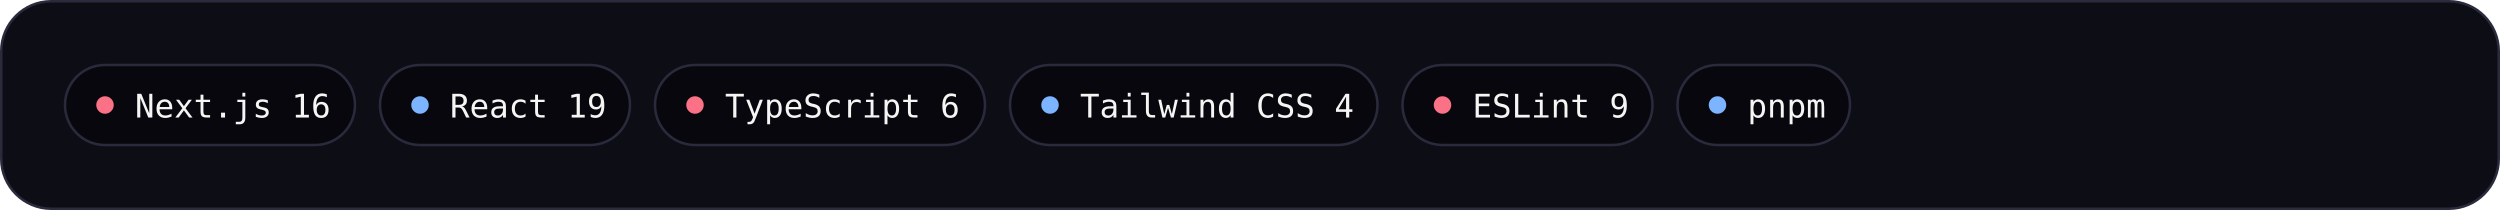
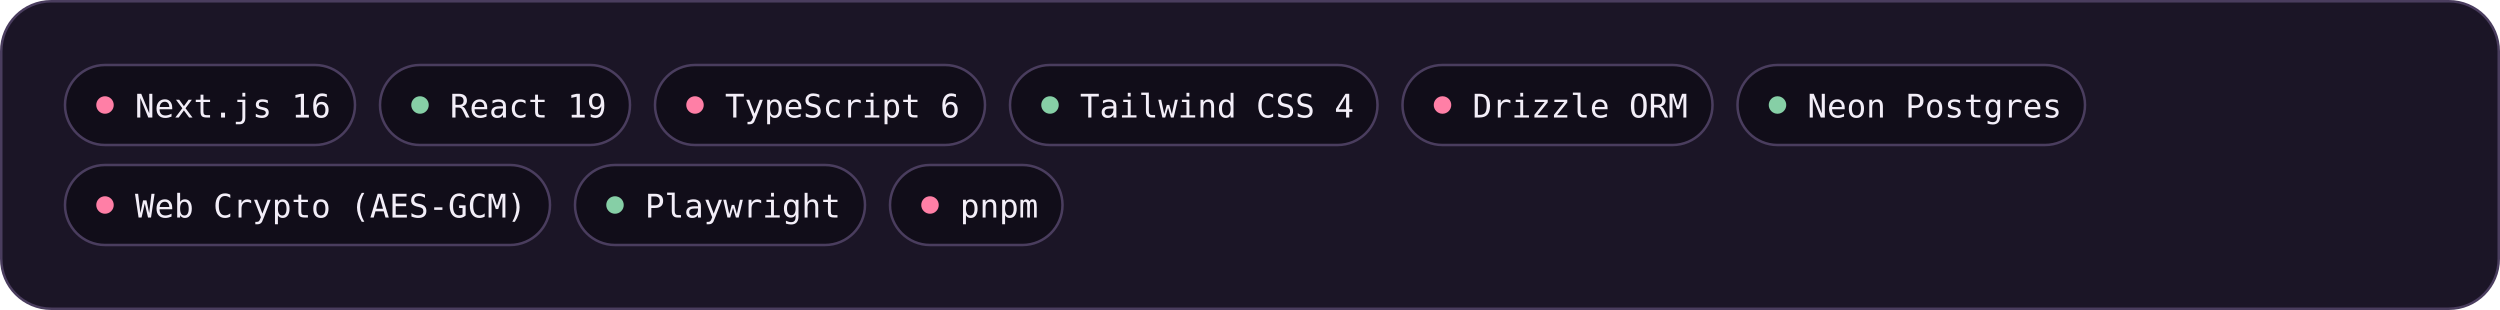
- <svg xmlns="http://www.w3.org/2000/svg" width="1000" height="84" viewBox="0 0 1000 84" role="img" aria-label="Stack: Next.js 16, React 19, TypeScript 6, Tailwind CSS 4, ESLint 9, pnpm">
+ <svg xmlns="http://www.w3.org/2000/svg" width="1000" height="124" viewBox="0 0 1000 124" role="img" aria-label="Stack: Next.js 16, React 19, TypeScript 6, Tailwind CSS 4, Drizzle ORM, Neon Postgres, Web Crypto (AES-GCM), Playwright, pnpm">
  <defs>
    <linearGradient id="g" x1="0" y1="0" x2="1" y2="0">
-       <stop offset="0" stop-color="#fb7185" />
-       <stop offset="1" stop-color="#7db4ff" />
+       <stop offset="0" stop-color="#ff7fa6" />
+       <stop offset="1" stop-color="#86cfa6" />
    </linearGradient>
  </defs>
-   <rect x="0.5" y="0.5" width="999" height="83" rx="20" fill="#0d0d16" stroke="#2a2a3d" />
-   <rect x="26" y="26" width="116" height="32" rx="16" fill="#07070d" stroke="#2a2a3d" />
-   <circle cx="42" cy="42" r="3.5" fill="#fb7185" />
-   <text x="54" y="47" font-family="'Cascadia Code',Menlo,Consolas,monospace" font-size="13" fill="#f5f5f4">Next.js 16</text>
-   <rect x="152" y="26" width="100" height="32" rx="16" fill="#07070d" stroke="#2a2a3d" />
-   <circle cx="168" cy="42" r="3.5" fill="#7db4ff" />
-   <text x="180" y="47" font-family="'Cascadia Code',Menlo,Consolas,monospace" font-size="13" fill="#f5f5f4">React 19</text>
-   <rect x="262" y="26" width="132" height="32" rx="16" fill="#07070d" stroke="#2a2a3d" />
-   <circle cx="278" cy="42" r="3.5" fill="#fb7185" />
-   <text x="290" y="47" font-family="'Cascadia Code',Menlo,Consolas,monospace" font-size="13" fill="#f5f5f4">TypeScript 6</text>
-   <rect x="404" y="26" width="147" height="32" rx="16" fill="#07070d" stroke="#2a2a3d" />
-   <circle cx="420" cy="42" r="3.5" fill="#7db4ff" />
-   <text x="432" y="47" font-family="'Cascadia Code',Menlo,Consolas,monospace" font-size="13" fill="#f5f5f4">Tailwind CSS 4</text>
-   <rect x="561" y="26" width="100" height="32" rx="16" fill="#07070d" stroke="#2a2a3d" />
-   <circle cx="577" cy="42" r="3.5" fill="#fb7185" />
-   <text x="589" y="47" font-family="'Cascadia Code',Menlo,Consolas,monospace" font-size="13" fill="#f5f5f4">ESLint 9</text>
-   <rect x="671" y="26" width="69" height="32" rx="16" fill="#07070d" stroke="#2a2a3d" />
-   <circle cx="687" cy="42" r="3.5" fill="#7db4ff" />
-   <text x="699" y="47" font-family="'Cascadia Code',Menlo,Consolas,monospace" font-size="13" fill="#f5f5f4">pnpm</text>
+   <rect x="0.5" y="0.5" width="999" height="123" rx="20" fill="#1b1526" stroke="#4a3d5e" />
+   <rect x="26" y="26" width="116" height="32" rx="16" fill="#110d19" stroke="#4a3d5e" />
+   <circle cx="42" cy="42" r="3.5" fill="#ff7fa6" />
+   <text x="54" y="47" font-family="'Cascadia Code',Menlo,Consolas,monospace" font-size="13" fill="#f3eef8">Next.js 16</text>
+   <rect x="152" y="26" width="100" height="32" rx="16" fill="#110d19" stroke="#4a3d5e" />
+   <circle cx="168" cy="42" r="3.5" fill="#86cfa6" />
+   <text x="180" y="47" font-family="'Cascadia Code',Menlo,Consolas,monospace" font-size="13" fill="#f3eef8">React 19</text>
+   <rect x="262" y="26" width="132" height="32" rx="16" fill="#110d19" stroke="#4a3d5e" />
+   <circle cx="278" cy="42" r="3.5" fill="#ff7fa6" />
+   <text x="290" y="47" font-family="'Cascadia Code',Menlo,Consolas,monospace" font-size="13" fill="#f3eef8">TypeScript 6</text>
+   <rect x="404" y="26" width="147" height="32" rx="16" fill="#110d19" stroke="#4a3d5e" />
+   <circle cx="420" cy="42" r="3.5" fill="#86cfa6" />
+   <text x="432" y="47" font-family="'Cascadia Code',Menlo,Consolas,monospace" font-size="13" fill="#f3eef8">Tailwind CSS 4</text>
+   <rect x="561" y="26" width="124" height="32" rx="16" fill="#110d19" stroke="#4a3d5e" />
+   <circle cx="577" cy="42" r="3.5" fill="#ff7fa6" />
+   <text x="589" y="47" font-family="'Cascadia Code',Menlo,Consolas,monospace" font-size="13" fill="#f3eef8">Drizzle ORM</text>
+   <rect x="695" y="26" width="139" height="32" rx="16" fill="#110d19" stroke="#4a3d5e" />
+   <circle cx="711" cy="42" r="3.5" fill="#86cfa6" />
+   <text x="723" y="47" font-family="'Cascadia Code',Menlo,Consolas,monospace" font-size="13" fill="#f3eef8">Neon Postgres</text>
+   <rect x="26" y="66" width="194" height="32" rx="16" fill="#110d19" stroke="#4a3d5e" />
+   <circle cx="42" cy="82" r="3.5" fill="#ff7fa6" />
+   <text x="54" y="87" font-family="'Cascadia Code',Menlo,Consolas,monospace" font-size="13" fill="#f3eef8">Web Crypto (AES-GCM)</text>
+   <rect x="230" y="66" width="116" height="32" rx="16" fill="#110d19" stroke="#4a3d5e" />
+   <circle cx="246" cy="82" r="3.5" fill="#86cfa6" />
+   <text x="258" y="87" font-family="'Cascadia Code',Menlo,Consolas,monospace" font-size="13" fill="#f3eef8">Playwright</text>
+   <rect x="356" y="66" width="69" height="32" rx="16" fill="#110d19" stroke="#4a3d5e" />
+   <circle cx="372" cy="82" r="3.5" fill="#ff7fa6" />
+   <text x="384" y="87" font-family="'Cascadia Code',Menlo,Consolas,monospace" font-size="13" fill="#f3eef8">pnpm</text>
</svg>
